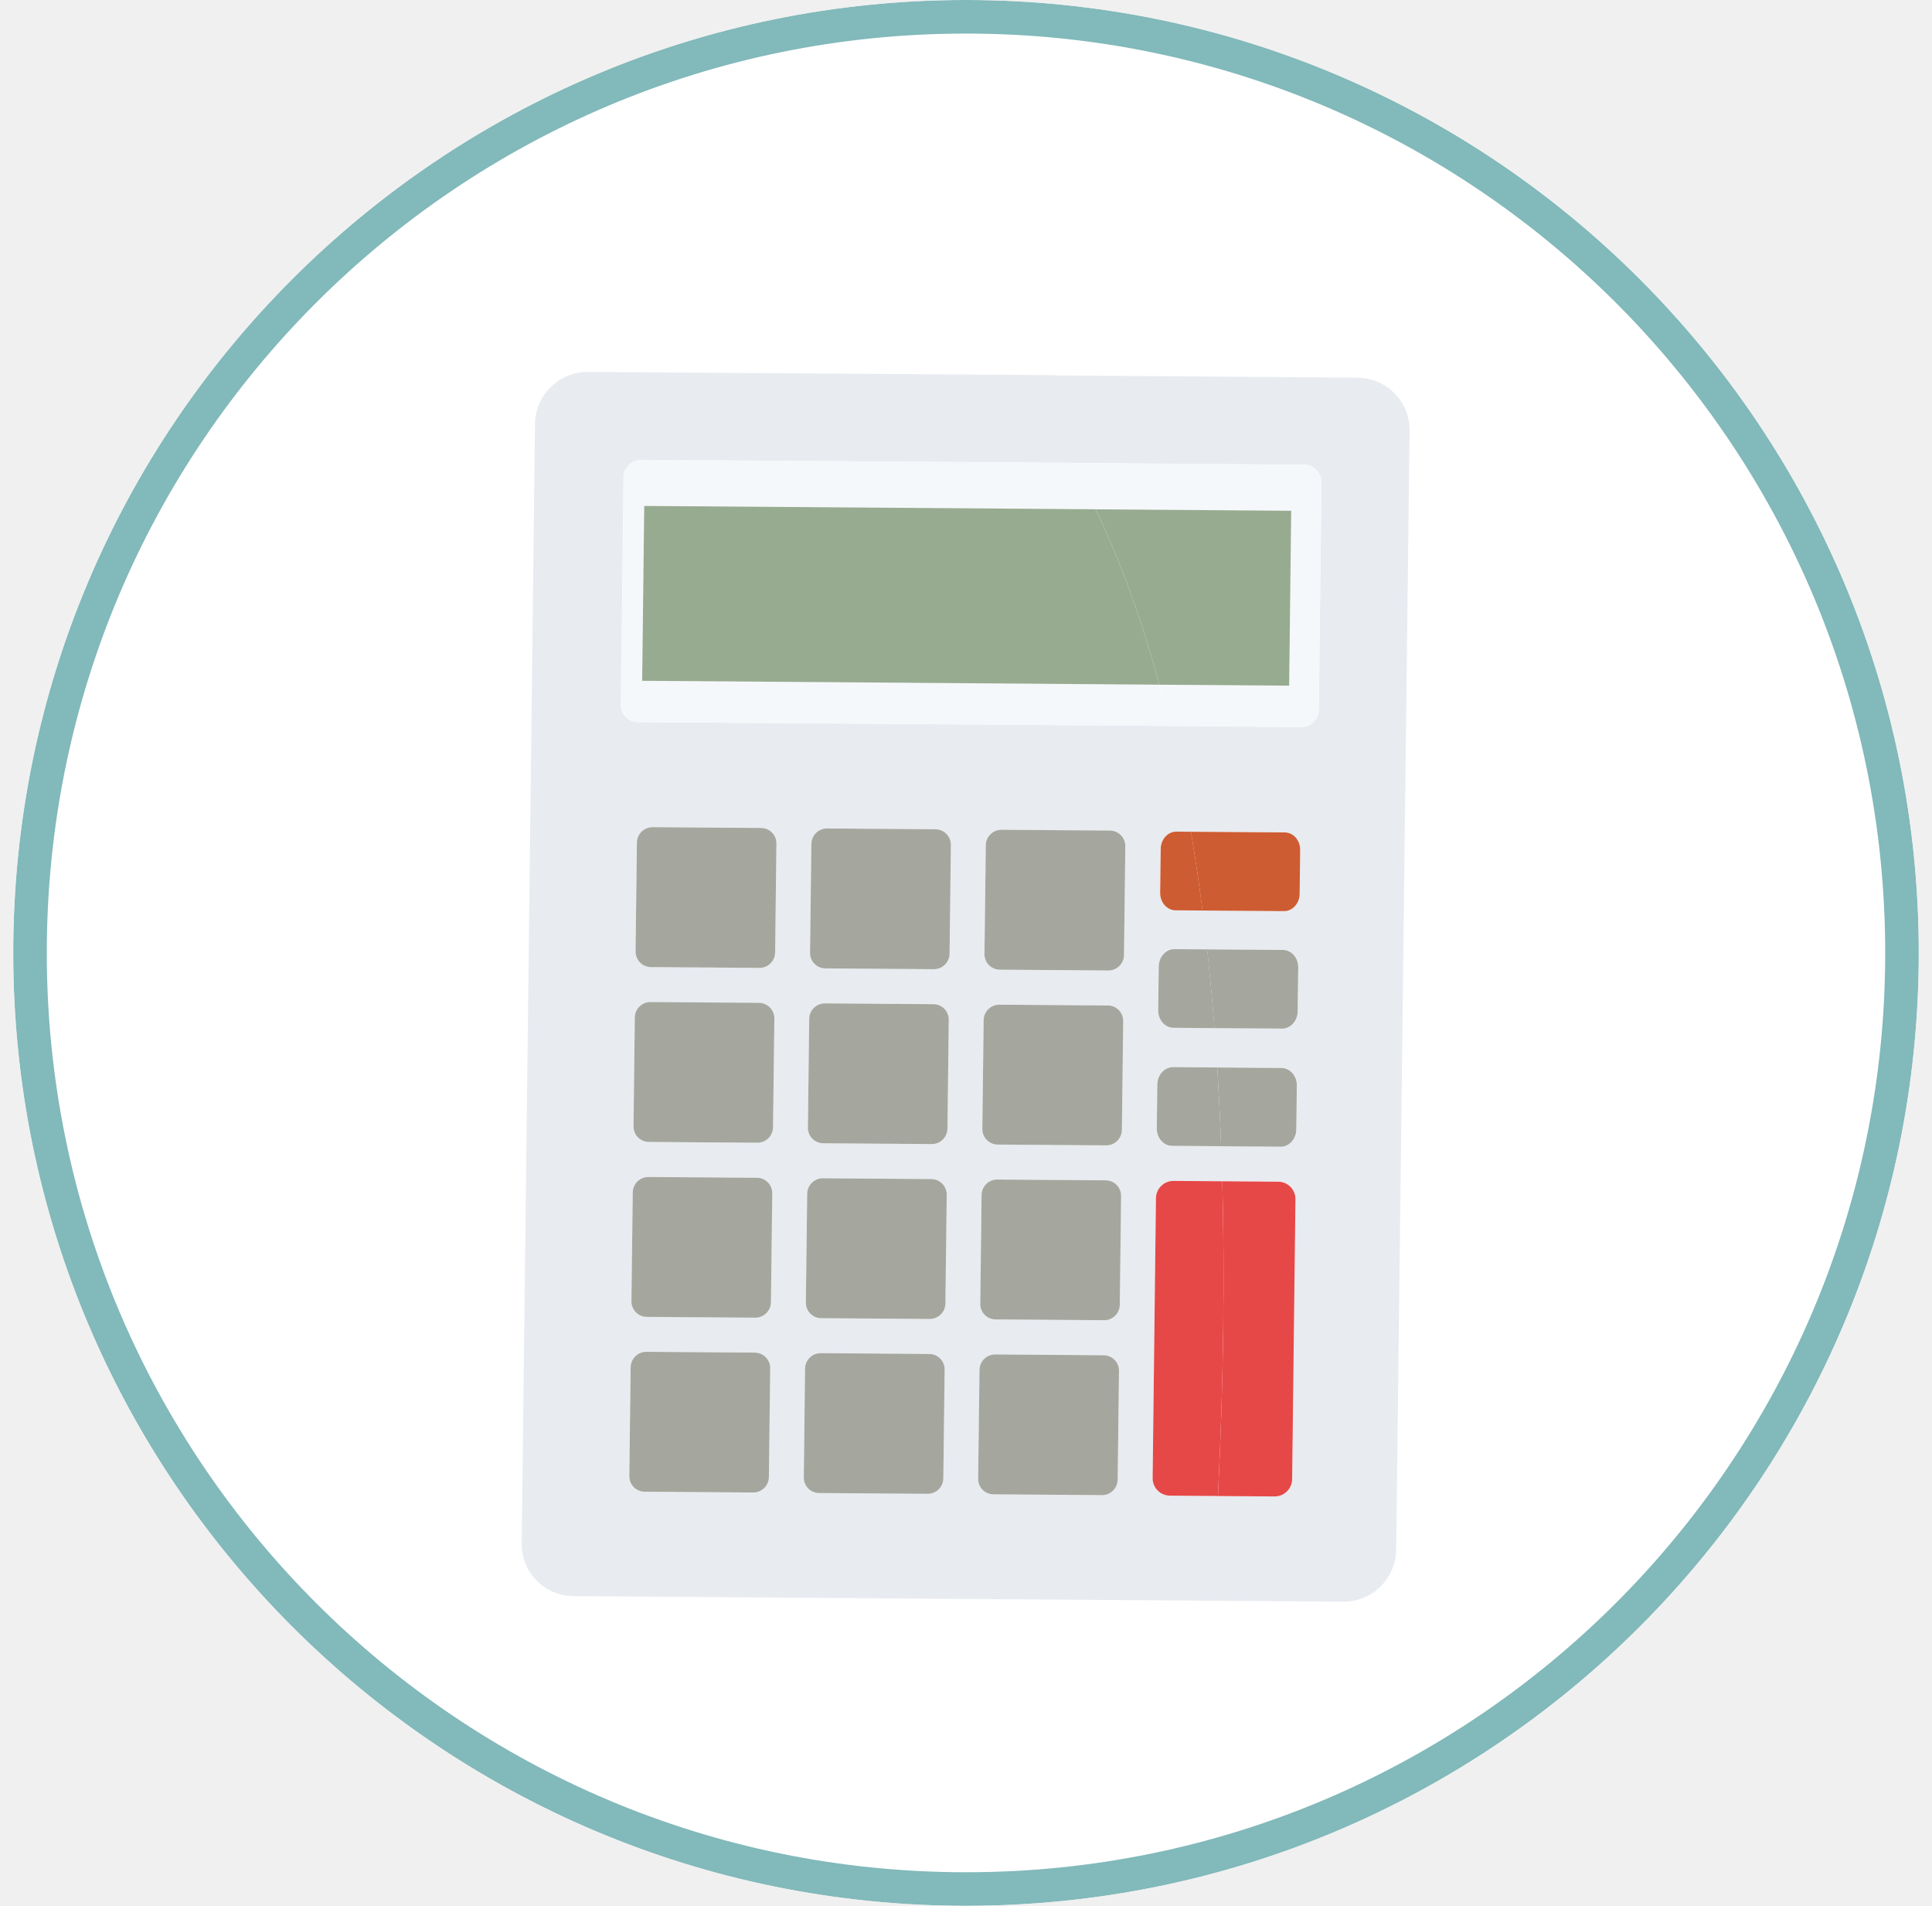
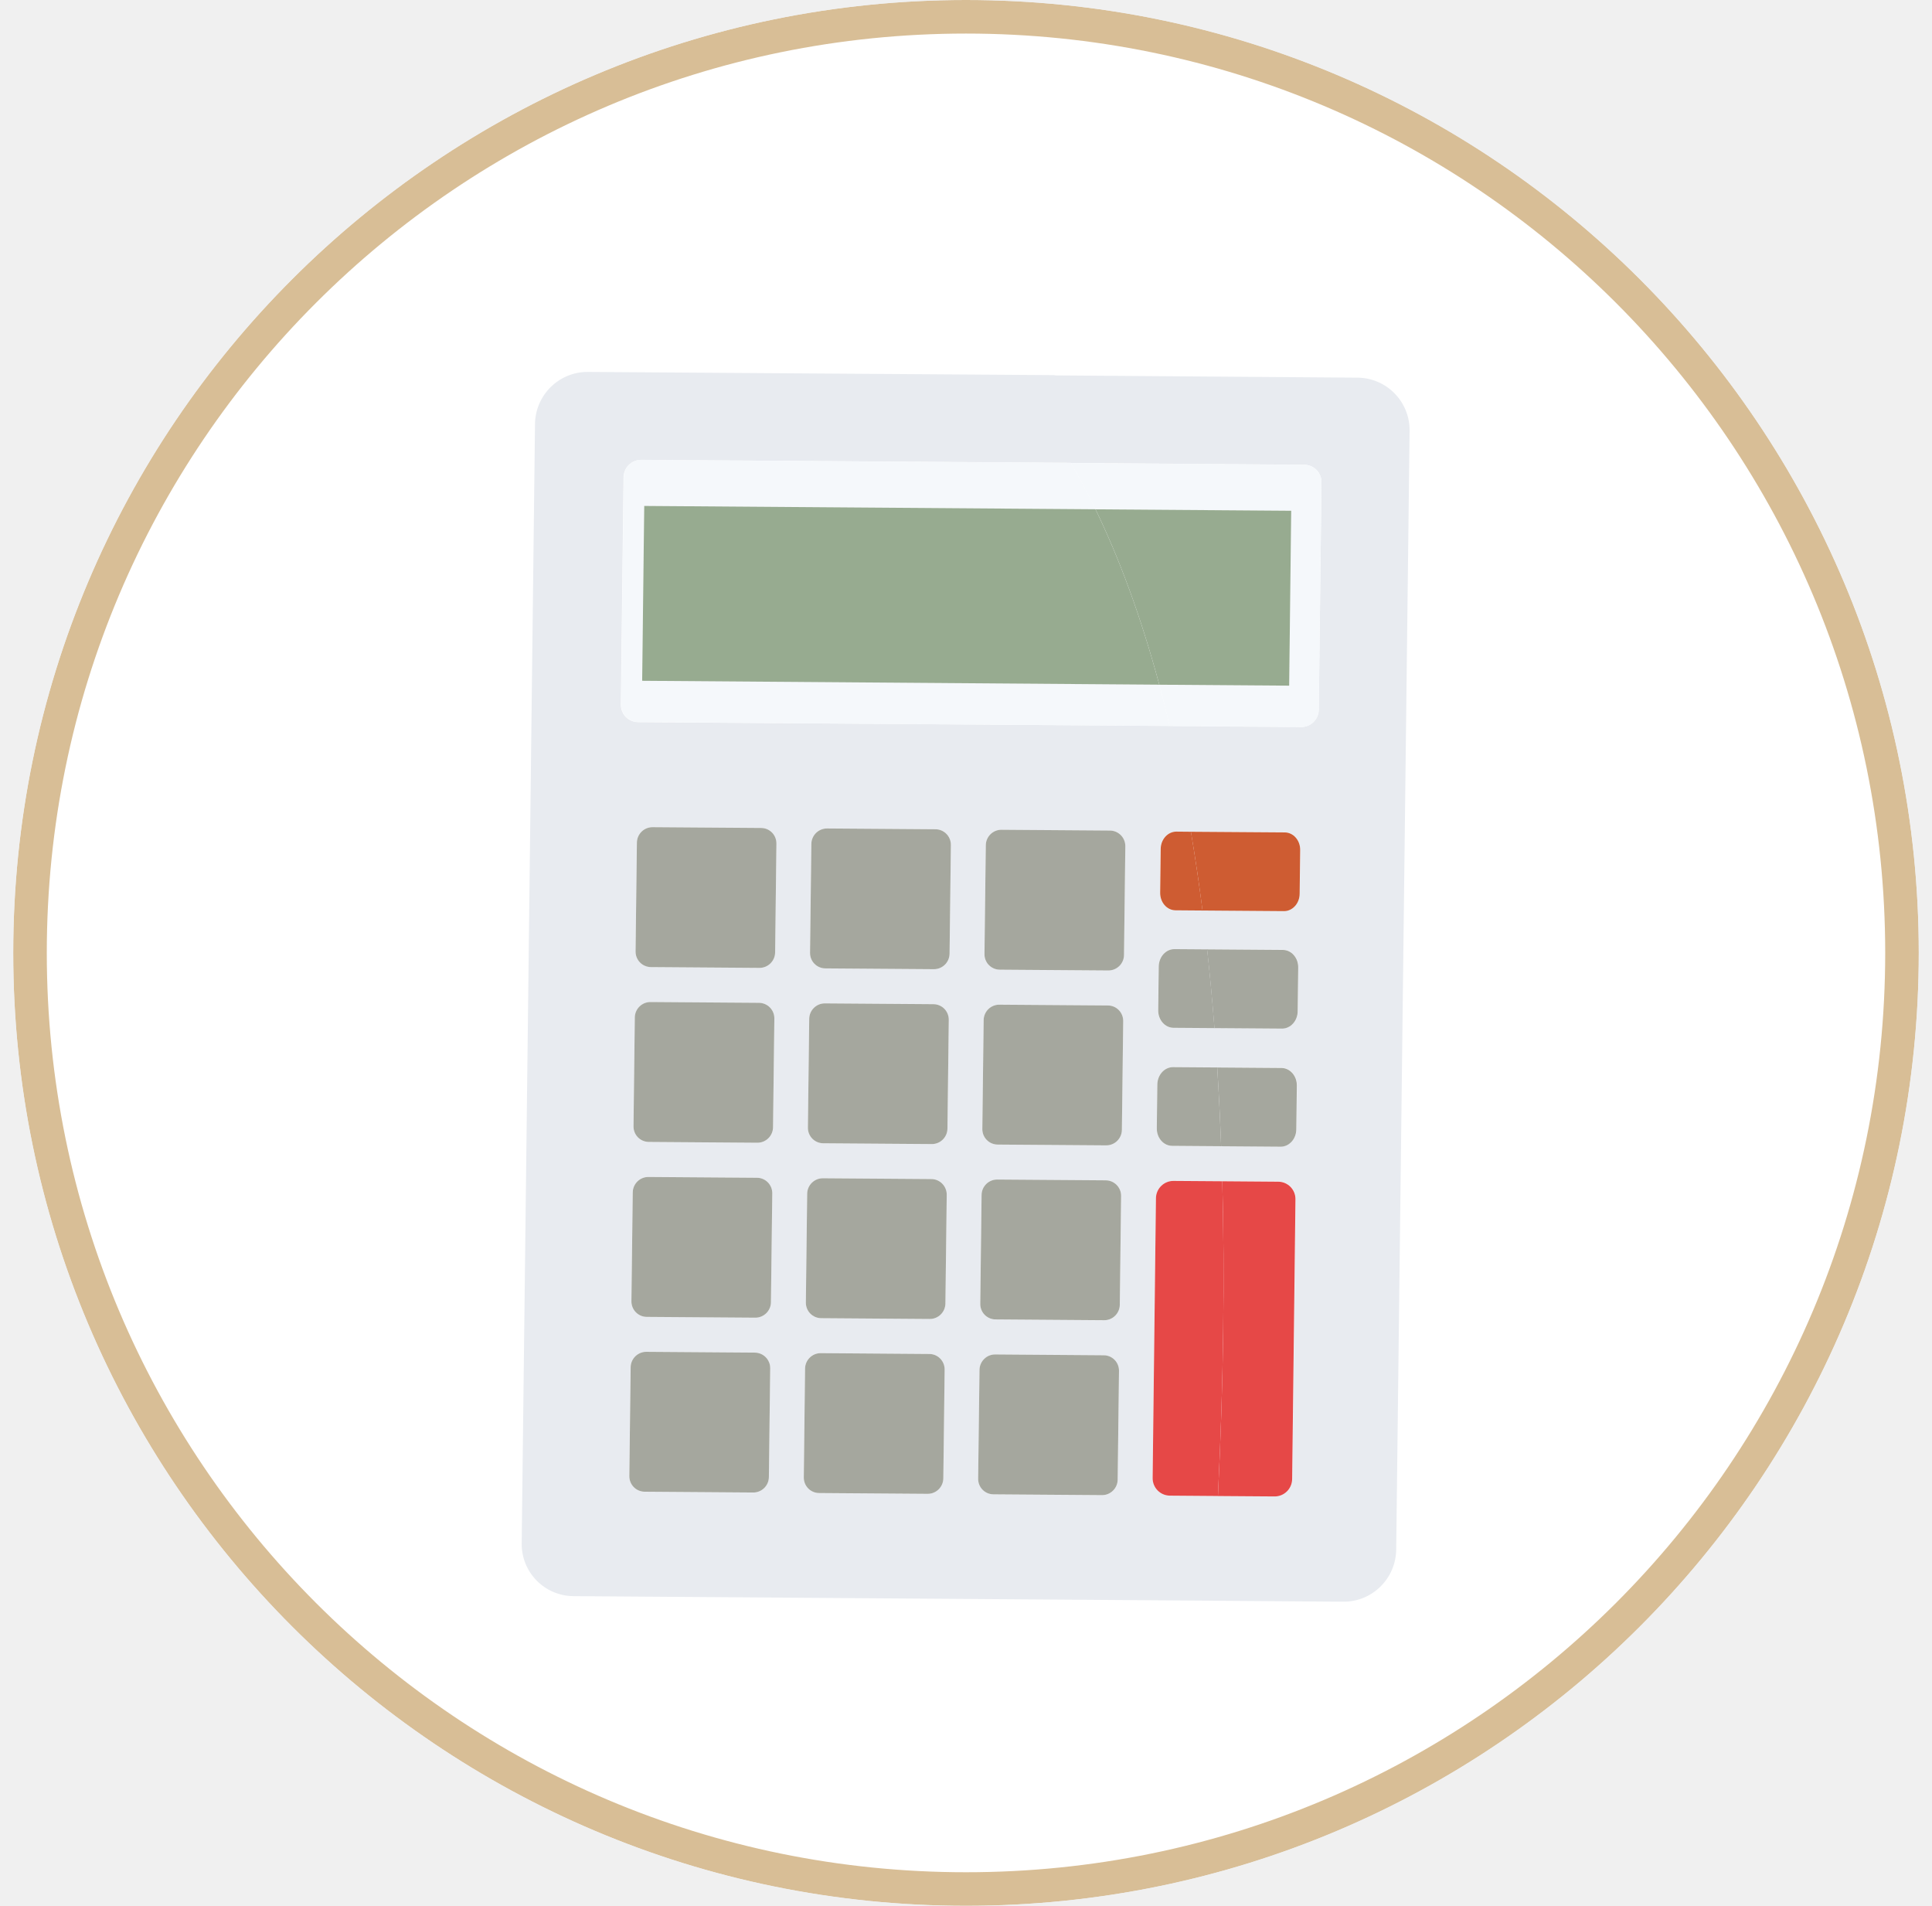
<svg xmlns="http://www.w3.org/2000/svg" width="73" height="72" viewBox="0 0 73 72" fill="none">
  <circle cx="36.5" cy="36" r="35.4" fill="white" />
  <mask id="mask0_1757_51746" style="mask-type:alpha" maskUnits="userSpaceOnUse" x="0" y="0" width="73" height="72">
    <circle cx="36.5" cy="36" r="36" fill="#FAFAFA" />
    <circle cx="36.5" cy="36" r="35.7" stroke="#4A2E19" stroke-opacity="0.15" stroke-width="0.6" />
  </mask>
  <g mask="url(#mask0_1757_51746)">
-     <path d="M72.5 36C72.5 55.882 56.382 72 36.5 72C16.618 72 0.5 55.882 0.5 36C0.5 16.118 16.618 0 36.5 0C56.382 0 72.5 16.118 72.5 36ZM1.768 36C1.768 55.182 17.318 70.732 36.5 70.732C55.682 70.732 71.232 55.182 71.232 36C71.232 16.818 55.682 1.268 36.5 1.268C17.318 1.268 1.768 16.818 1.768 36Z" fill="#82B9BA" />
+     <path d="M72.5 36C72.5 55.882 56.382 72 36.5 72C16.618 72 0.5 55.882 0.5 36C0.5 16.118 16.618 0 36.5 0C56.382 0 72.5 16.118 72.5 36ZM1.768 36C1.768 55.182 17.318 70.732 36.5 70.732C55.682 70.732 71.232 55.182 71.232 36C71.232 16.818 55.682 1.268 36.5 1.268C17.318 1.268 1.768 16.818 1.768 36Z" fill="#D8BE96" />
    <path fill-rule="evenodd" clip-rule="evenodd" d="M43.551 55.838C43.546 56.203 43.837 56.5 44.202 56.503L46.026 56.512C46.026 56.512 46.026 56.512 46.026 56.511L46.481 56.515L47.203 56.518C47.203 56.519 47.203 56.519 47.203 56.52L48.164 56.527C48.529 56.53 48.826 56.236 48.831 55.872L48.956 45.301C48.961 44.936 48.67 44.639 48.306 44.635L46.274 44.62L44.343 44.612C43.978 44.608 43.682 44.902 43.676 45.267L43.551 55.838ZM46.239 43.299L46.147 43.298C46.147 43.298 46.147 43.298 46.147 43.298L44.285 43.29C43.963 43.288 43.703 42.991 43.707 42.625L43.727 40.973C43.732 40.609 43.997 40.315 44.319 40.317L46.121 40.325L48.428 40.342C48.751 40.344 49.01 40.641 49.007 41.007L48.987 42.658C48.982 43.023 48.717 43.317 48.394 43.315L47.323 43.307C47.323 43.306 47.323 43.305 47.323 43.303L46.239 43.299ZM46.061 38.838L45.893 38.837C45.893 38.837 45.893 38.837 45.893 38.837L44.336 38.831C44.013 38.829 43.754 38.532 43.758 38.166L43.777 36.514C43.782 36.15 44.047 35.856 44.37 35.858L45.615 35.862C45.615 35.863 45.615 35.863 45.615 35.863L48.48 35.884C48.803 35.886 49.062 36.183 49.059 36.549L49.039 38.201C49.034 38.565 48.769 38.859 48.446 38.857L47.069 38.846C47.068 38.845 47.068 38.843 47.068 38.842L46.061 38.838ZM46.615 34.405L48.517 34.418C48.84 34.421 49.105 34.127 49.11 33.762L49.129 32.111C49.133 31.744 48.874 31.447 48.551 31.445L45.192 31.421L44.441 31.419C44.118 31.417 43.853 31.711 43.848 32.075L43.828 33.727C43.825 34.093 44.084 34.39 44.407 34.392L46.615 34.4C46.615 34.402 46.615 34.403 46.615 34.405ZM45.372 27.437L49.163 27.466C49.528 27.469 49.825 27.175 49.83 26.811L49.932 18.222C49.937 17.857 49.646 17.56 49.281 17.557L40.461 17.491C40.459 17.488 40.457 17.485 40.456 17.483L24.227 17.374C23.862 17.37 23.565 17.665 23.56 18.029L23.458 26.618C23.453 26.982 23.744 27.279 24.108 27.283L45.371 27.433C45.371 27.434 45.372 27.436 45.372 27.437ZM39.85 14.182C39.847 14.179 39.844 14.176 39.842 14.172L22.216 14.051C21.124 14.042 20.229 14.922 20.215 16.018L19.712 58.304C19.698 59.399 20.574 60.292 21.666 60.301L45.791 60.473C45.791 60.473 45.791 60.474 45.791 60.474L50.754 60.511C51.846 60.52 52.741 59.639 52.755 58.544L53.261 16.258C53.265 15.17 52.389 14.277 51.297 14.268L39.85 14.182ZM28.458 56.387C28.78 56.39 29.046 56.129 29.05 55.804L29.1 51.693C29.102 51.369 28.843 51.104 28.52 51.102L24.42 51.072C24.098 51.069 23.831 51.33 23.828 51.656L23.778 55.766C23.776 56.09 24.035 56.355 24.357 56.357L28.458 56.387ZM28.538 49.78C28.86 49.782 29.127 49.522 29.13 49.196L29.178 45.084C29.181 44.76 28.921 44.495 28.599 44.493L24.499 44.463C24.176 44.461 23.91 44.721 23.906 45.047L23.856 49.157C23.854 49.481 24.114 49.746 24.436 49.748L28.538 49.78ZM28.616 43.174C28.939 43.176 29.205 42.916 29.209 42.59L29.259 38.48C29.261 38.156 29.001 37.891 28.679 37.889L24.579 37.858C24.256 37.856 23.99 38.117 23.986 38.442L23.936 42.553C23.934 42.877 24.194 43.142 24.516 43.144L28.616 43.174ZM28.695 36.565C29.017 36.568 29.284 36.307 29.287 35.982L29.337 31.871C29.339 31.547 29.08 31.282 28.758 31.28L24.657 31.25C24.335 31.247 24.069 31.508 24.065 31.833L24.015 35.944C24.013 36.268 24.272 36.533 24.595 36.535L28.695 36.565ZM35.049 56.437C35.371 56.439 35.638 56.178 35.641 55.853L35.691 51.742C35.693 51.418 35.434 51.153 35.111 51.151L31.011 51.121C30.689 51.119 30.422 51.379 30.419 51.705L30.369 55.815C30.367 56.139 30.626 56.404 30.948 56.407L35.049 56.437ZM35.129 49.829C35.451 49.831 35.718 49.571 35.721 49.245L35.771 45.135C35.773 44.811 35.514 44.546 35.191 44.544L31.091 44.514C30.769 44.511 30.502 44.772 30.499 45.097L30.449 49.208C30.447 49.532 30.706 49.797 31.029 49.799L35.129 49.829ZM35.206 43.222C35.528 43.224 35.795 42.964 35.798 42.638L35.848 38.528C35.85 38.204 35.591 37.938 35.269 37.936L31.168 37.906C30.846 37.904 30.58 38.165 30.576 38.49L30.526 42.6C30.524 42.924 30.783 43.19 31.106 43.192L35.206 43.222ZM35.286 36.615C35.608 36.617 35.875 36.356 35.879 36.031L35.928 31.92C35.931 31.596 35.671 31.331 35.349 31.329L31.248 31.299C30.926 31.297 30.66 31.557 30.656 31.883L30.606 35.993C30.604 36.317 30.863 36.582 31.186 36.584L35.286 36.615ZM41.64 56.486C41.962 56.488 42.228 56.227 42.232 55.902L42.282 51.791C42.284 51.468 42.025 51.202 41.702 51.2L37.602 51.17C37.28 51.168 37.013 51.428 37.01 51.754L36.96 55.864C36.958 56.188 37.217 56.453 37.539 56.456L41.64 56.486ZM41.718 49.88C42.041 49.882 42.307 49.621 42.311 49.296L42.361 45.186C42.363 44.862 42.103 44.596 41.781 44.594L37.681 44.564C37.358 44.562 37.092 44.823 37.088 45.148L37.038 49.258C37.036 49.582 37.296 49.848 37.618 49.85L41.718 49.88ZM41.797 43.271C42.12 43.273 42.386 43.013 42.389 42.687L42.439 38.577C42.441 38.253 42.182 37.988 41.86 37.986L37.76 37.955C37.437 37.953 37.171 38.214 37.167 38.539L37.117 42.65C37.115 42.974 37.374 43.239 37.697 43.241L41.797 43.271ZM41.876 36.665C42.198 36.667 42.465 36.407 42.468 36.081L42.518 31.971C42.52 31.647 42.261 31.382 41.938 31.38L37.838 31.35C37.516 31.347 37.249 31.608 37.246 31.933L37.196 36.044C37.194 36.368 37.453 36.633 37.776 36.635L41.876 36.665Z" fill="#E8EBF0" />
    <path d="M23.57 18.025L23.468 26.613C23.463 26.978 23.756 27.276 24.119 27.279L44.197 27.428C44.07 26.891 43.938 26.369 43.803 25.864L24.263 25.72L24.343 19.113L41.395 19.24C41.09 18.612 40.779 18.03 40.463 17.491L24.237 17.37C23.874 17.368 23.575 17.66 23.57 18.025Z" fill="#F5F8FB" />
    <path d="M48.788 19.297L48.709 25.902L43.803 25.867C43.94 26.371 44.069 26.893 44.197 27.432L49.163 27.469C49.528 27.472 49.825 27.178 49.83 26.814L49.932 18.225C49.937 17.86 49.644 17.562 49.281 17.56L40.461 17.494C40.775 18.035 41.087 18.615 41.392 19.243L48.788 19.297Z" fill="#F5F8FB" />
    <path d="M28.758 31.28L24.658 31.25C24.335 31.248 24.069 31.508 24.065 31.834L24.015 35.944C24.012 36.27 24.27 36.533 24.595 36.536L28.695 36.566C29.018 36.568 29.284 36.307 29.288 35.982L29.337 31.871C29.341 31.546 29.082 31.281 28.758 31.28Z" fill="#A5A79E" />
    <path d="M35.349 31.329L31.249 31.299C30.927 31.297 30.66 31.558 30.657 31.883L30.607 35.993C30.603 36.319 30.861 36.583 31.186 36.585L35.286 36.615C35.609 36.617 35.875 36.356 35.879 36.031L35.929 31.921C35.931 31.597 35.672 31.331 35.349 31.329Z" fill="#A5A79E" />
    <path d="M41.94 31.378L37.84 31.348C37.518 31.346 37.251 31.607 37.248 31.932L37.198 36.043C37.194 36.368 37.452 36.632 37.778 36.634L41.878 36.664C42.2 36.666 42.467 36.406 42.47 36.08L42.52 31.97C42.522 31.646 42.263 31.381 41.94 31.378Z" fill="#A5A79E" />
    <path d="M28.679 37.886L24.579 37.856C24.256 37.854 23.99 38.114 23.986 38.44L23.937 42.55C23.933 42.876 24.191 43.139 24.516 43.142L28.616 43.172C28.939 43.174 29.205 42.913 29.209 42.588L29.259 38.477C29.262 38.155 29.003 37.89 28.679 37.886Z" fill="#A5A79E" />
    <path d="M35.269 37.937L31.169 37.907C30.846 37.905 30.58 38.165 30.576 38.491L30.526 42.601C30.523 42.926 30.781 43.19 31.106 43.192L35.206 43.222C35.529 43.225 35.795 42.964 35.799 42.639L35.849 38.528C35.852 38.203 35.594 37.939 35.269 37.937Z" fill="#A5A79E" />
    <path d="M41.86 37.986L37.76 37.956C37.437 37.953 37.171 38.214 37.167 38.539L37.117 42.65C37.114 42.975 37.372 43.239 37.697 43.241L41.797 43.271C42.12 43.273 42.386 43.013 42.39 42.688L42.44 38.577C42.443 38.252 42.184 37.986 41.86 37.986Z" fill="#A5A79E" />
    <path d="M28.601 44.495L24.5 44.465C24.178 44.463 23.912 44.723 23.908 45.049L23.858 49.159C23.855 49.484 24.112 49.748 24.438 49.751L28.538 49.781C28.86 49.783 29.127 49.522 29.13 49.197L29.18 45.086C29.184 44.761 28.924 44.496 28.601 44.495Z" fill="#A5A79E" />
    <path d="M35.192 44.544L31.092 44.514C30.769 44.512 30.503 44.773 30.499 45.098L30.449 49.208C30.446 49.534 30.704 49.797 31.029 49.8L35.129 49.83C35.452 49.832 35.718 49.571 35.722 49.246L35.772 45.136C35.774 44.812 35.514 44.546 35.192 44.544Z" fill="#A5A79E" />
    <path d="M41.781 44.592L37.681 44.562C37.359 44.559 37.092 44.82 37.089 45.145L37.039 49.256C37.035 49.581 37.293 49.845 37.618 49.847L41.719 49.877C42.041 49.88 42.307 49.619 42.311 49.294L42.361 45.183C42.364 44.861 42.105 44.595 41.781 44.592Z" fill="#A5A79E" />
    <path d="M28.522 51.101L24.422 51.071C24.099 51.069 23.833 51.329 23.829 51.654L23.779 55.765C23.776 56.09 24.034 56.354 24.359 56.356L28.459 56.386C28.782 56.389 29.048 56.128 29.052 55.803L29.102 51.692C29.104 51.368 28.846 51.105 28.522 51.101Z" fill="#A5A79E" />
    <path d="M35.112 51.152L31.012 51.121C30.689 51.119 30.423 51.38 30.419 51.705L30.371 55.814C30.367 56.14 30.625 56.404 30.95 56.406L35.051 56.436C35.373 56.438 35.639 56.177 35.643 55.852L35.693 51.741C35.695 51.417 35.436 51.152 35.112 51.152Z" fill="#A5A79E" />
    <path d="M41.703 51.201L37.602 51.17C37.28 51.168 37.014 51.429 37.01 51.754L36.959 55.863C36.955 56.189 37.213 56.453 37.538 56.455L41.639 56.485C41.961 56.487 42.227 56.226 42.231 55.901L42.281 51.791C42.286 51.467 42.026 51.201 41.703 51.201Z" fill="#A5A79E" />
    <path d="M46.019 56.519L48.157 56.534C48.522 56.538 48.819 56.244 48.824 55.879L48.949 45.308C48.954 44.943 48.662 44.645 48.298 44.643L46.184 44.627C46.279 48.201 46.234 52.154 46.019 56.519Z" fill="#E64847" />
    <path d="M43.677 45.267L43.552 55.838C43.547 56.203 43.839 56.501 44.202 56.504L46.019 56.518C46.234 52.153 46.279 48.201 46.184 44.627L44.345 44.614C43.98 44.61 43.682 44.903 43.677 45.267Z" fill="#E64847" />
    <path d="M43.856 32.074L43.836 33.726C43.831 34.09 44.09 34.388 44.414 34.391L45.438 34.399C45.305 33.361 45.158 32.372 45 31.423L44.451 31.418C44.126 31.416 43.859 31.708 43.856 32.074Z" fill="#CE5C32" />
    <path d="M48.514 34.422C48.837 34.424 49.105 34.13 49.107 33.765L49.127 32.114C49.132 31.749 48.872 31.452 48.549 31.448L44.997 31.423C45.158 32.372 45.304 33.363 45.435 34.399L48.514 34.422Z" fill="#CE5C32" />
    <path d="M43.782 36.513L43.762 38.165C43.757 38.529 44.016 38.827 44.34 38.83L45.889 38.841C45.809 37.813 45.717 36.821 45.612 35.866L44.377 35.857C44.052 35.855 43.787 36.149 43.782 36.513Z" fill="#A5A79E" />
    <path d="M48.441 38.86C48.763 38.862 49.031 38.568 49.033 38.204L49.053 36.552C49.058 36.188 48.799 35.891 48.475 35.887L45.609 35.866C45.713 36.82 45.807 37.813 45.886 38.841L48.441 38.86Z" fill="#A5A79E" />
    <path d="M43.729 40.972L43.709 42.624C43.704 42.989 43.963 43.286 44.287 43.289L46.14 43.303C46.102 42.28 46.053 41.288 45.993 40.328L44.324 40.316C43.999 40.314 43.734 40.608 43.729 40.972Z" fill="#A5A79E" />
    <path d="M48.389 43.321C48.711 43.323 48.979 43.029 48.981 42.664L49.001 41.013C49.006 40.648 48.747 40.351 48.423 40.347L45.992 40.329C46.052 41.289 46.102 42.28 46.139 43.304L48.389 43.321Z" fill="#A5A79E" />
    <path d="M48.788 19.296L41.394 19.242C42.27 21.049 43.094 23.234 43.804 25.868L48.711 25.904L48.788 19.296Z" fill="#97AB90" />
    <path d="M24.342 19.114L24.264 25.72L43.803 25.867C43.093 23.232 42.27 21.049 41.392 19.24L24.342 19.114Z" fill="#97AB90" />
  </g>
</svg>
